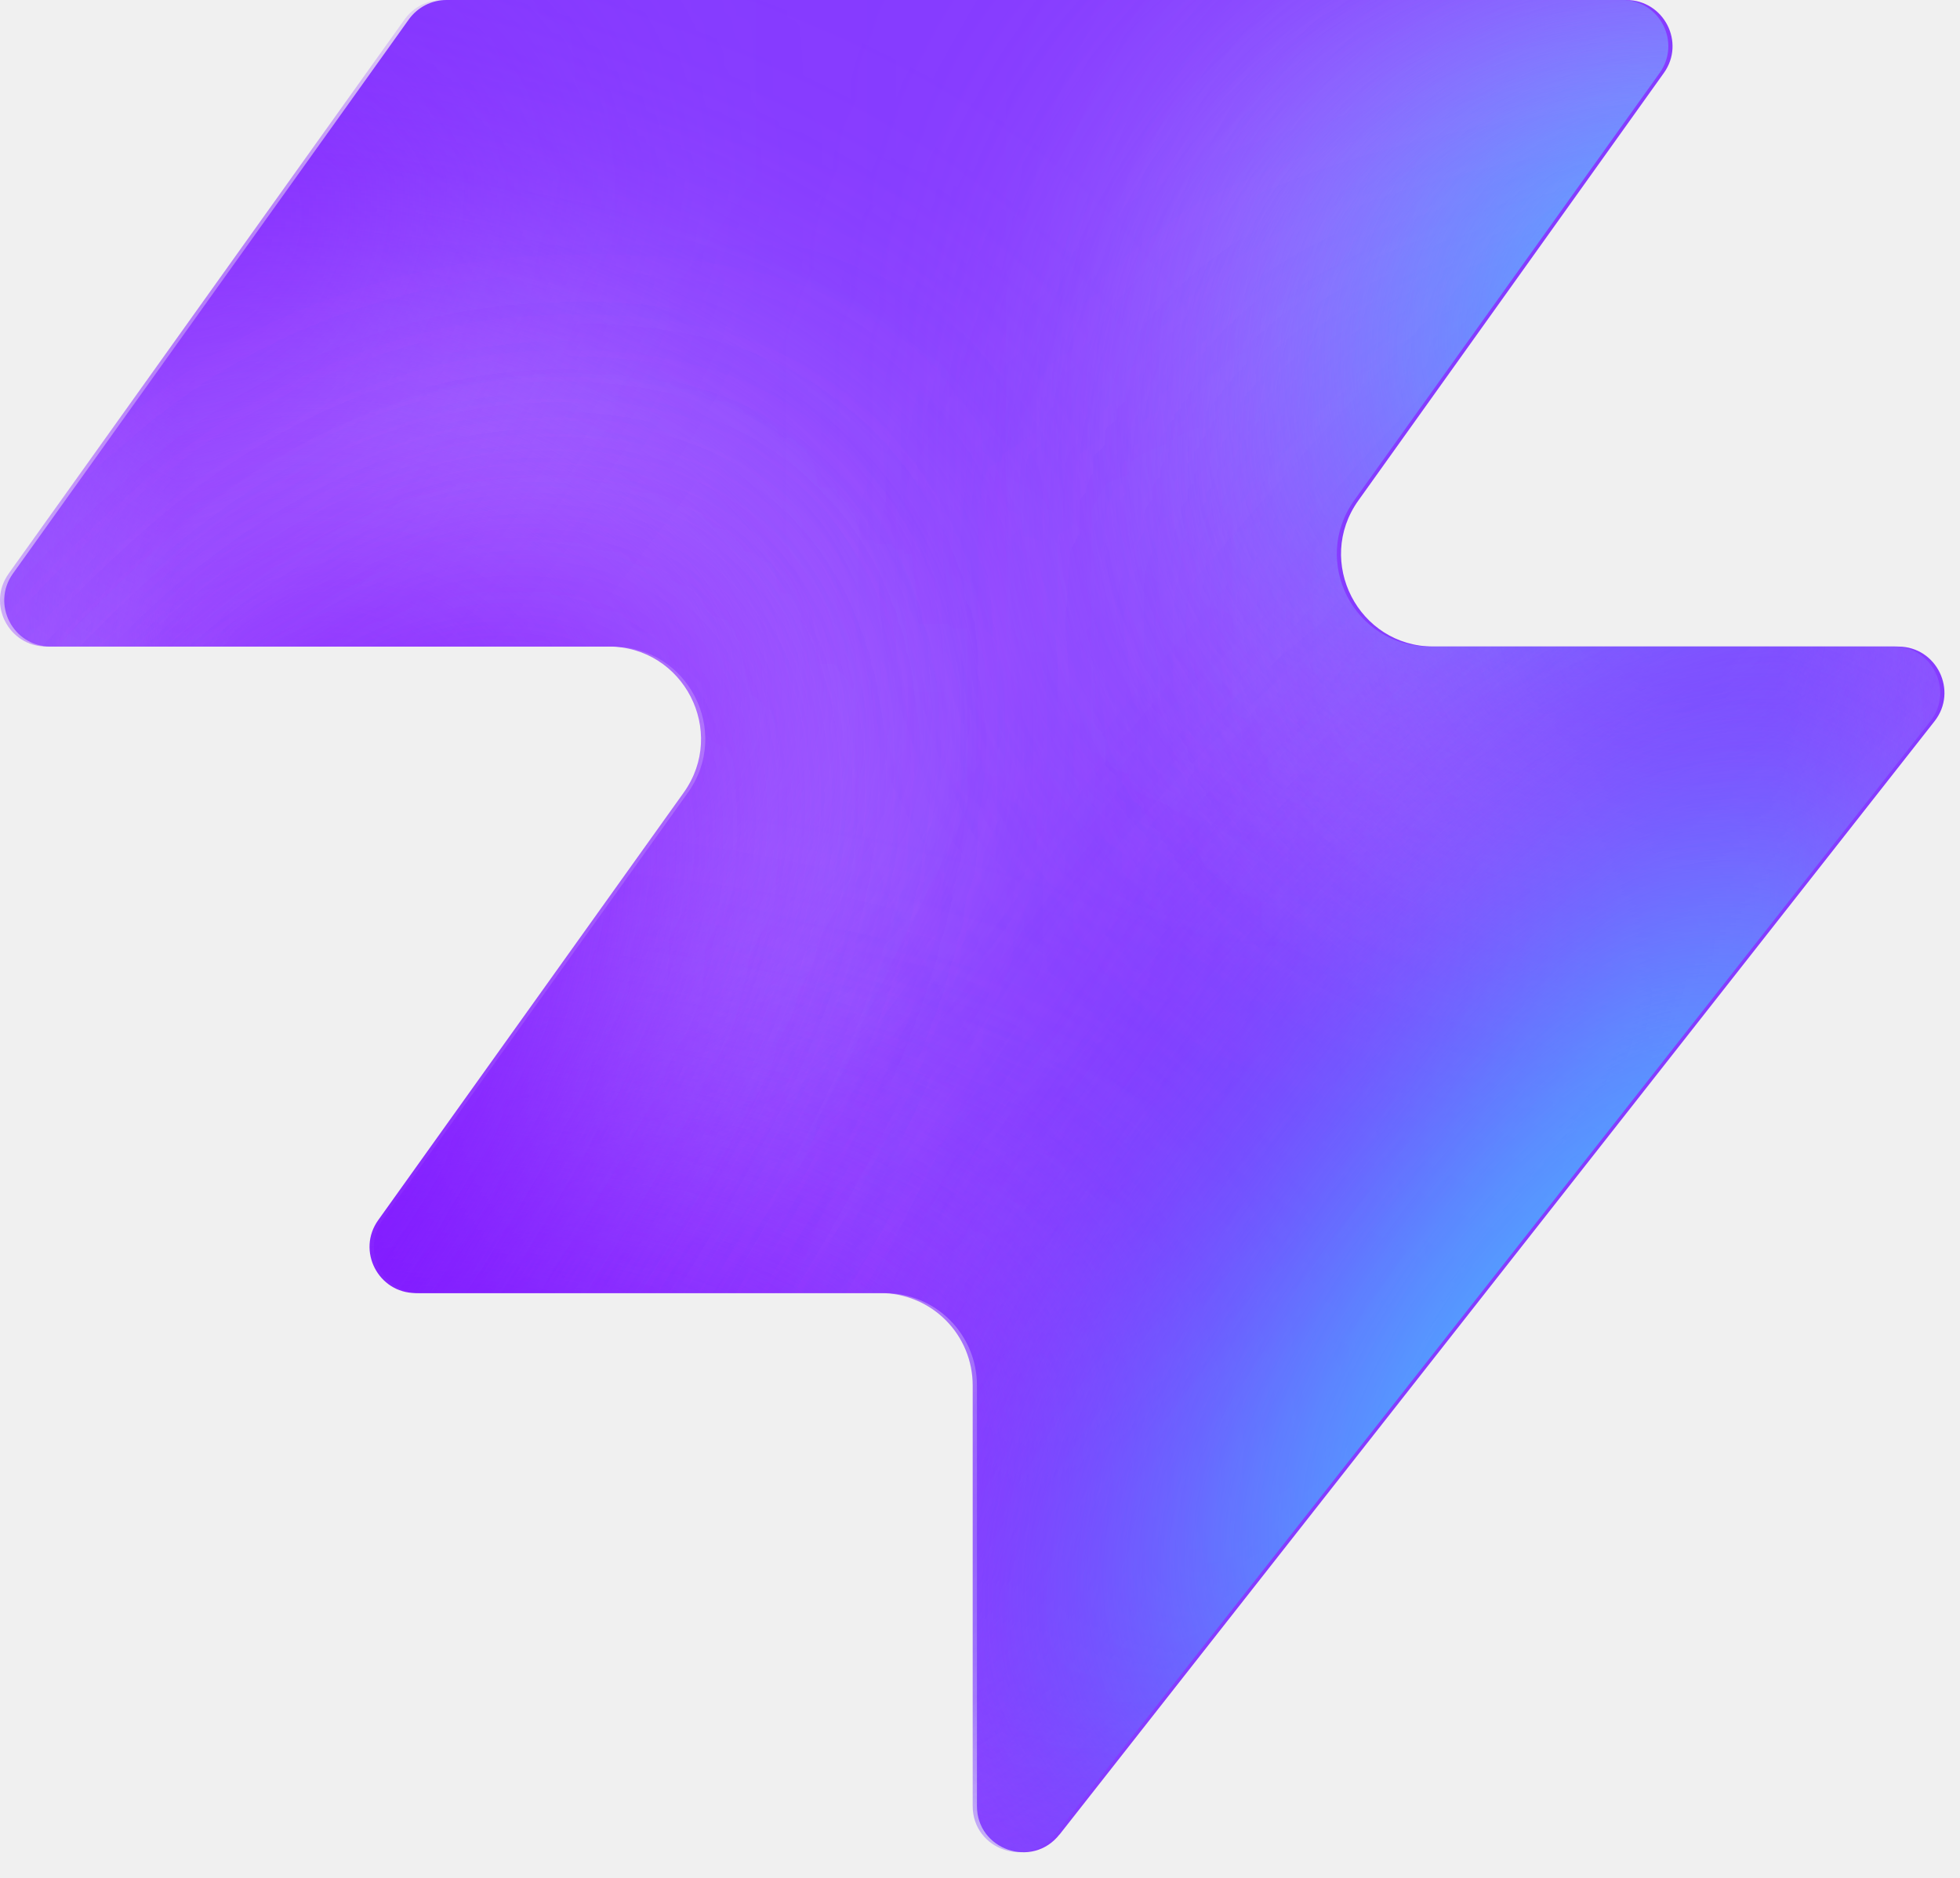
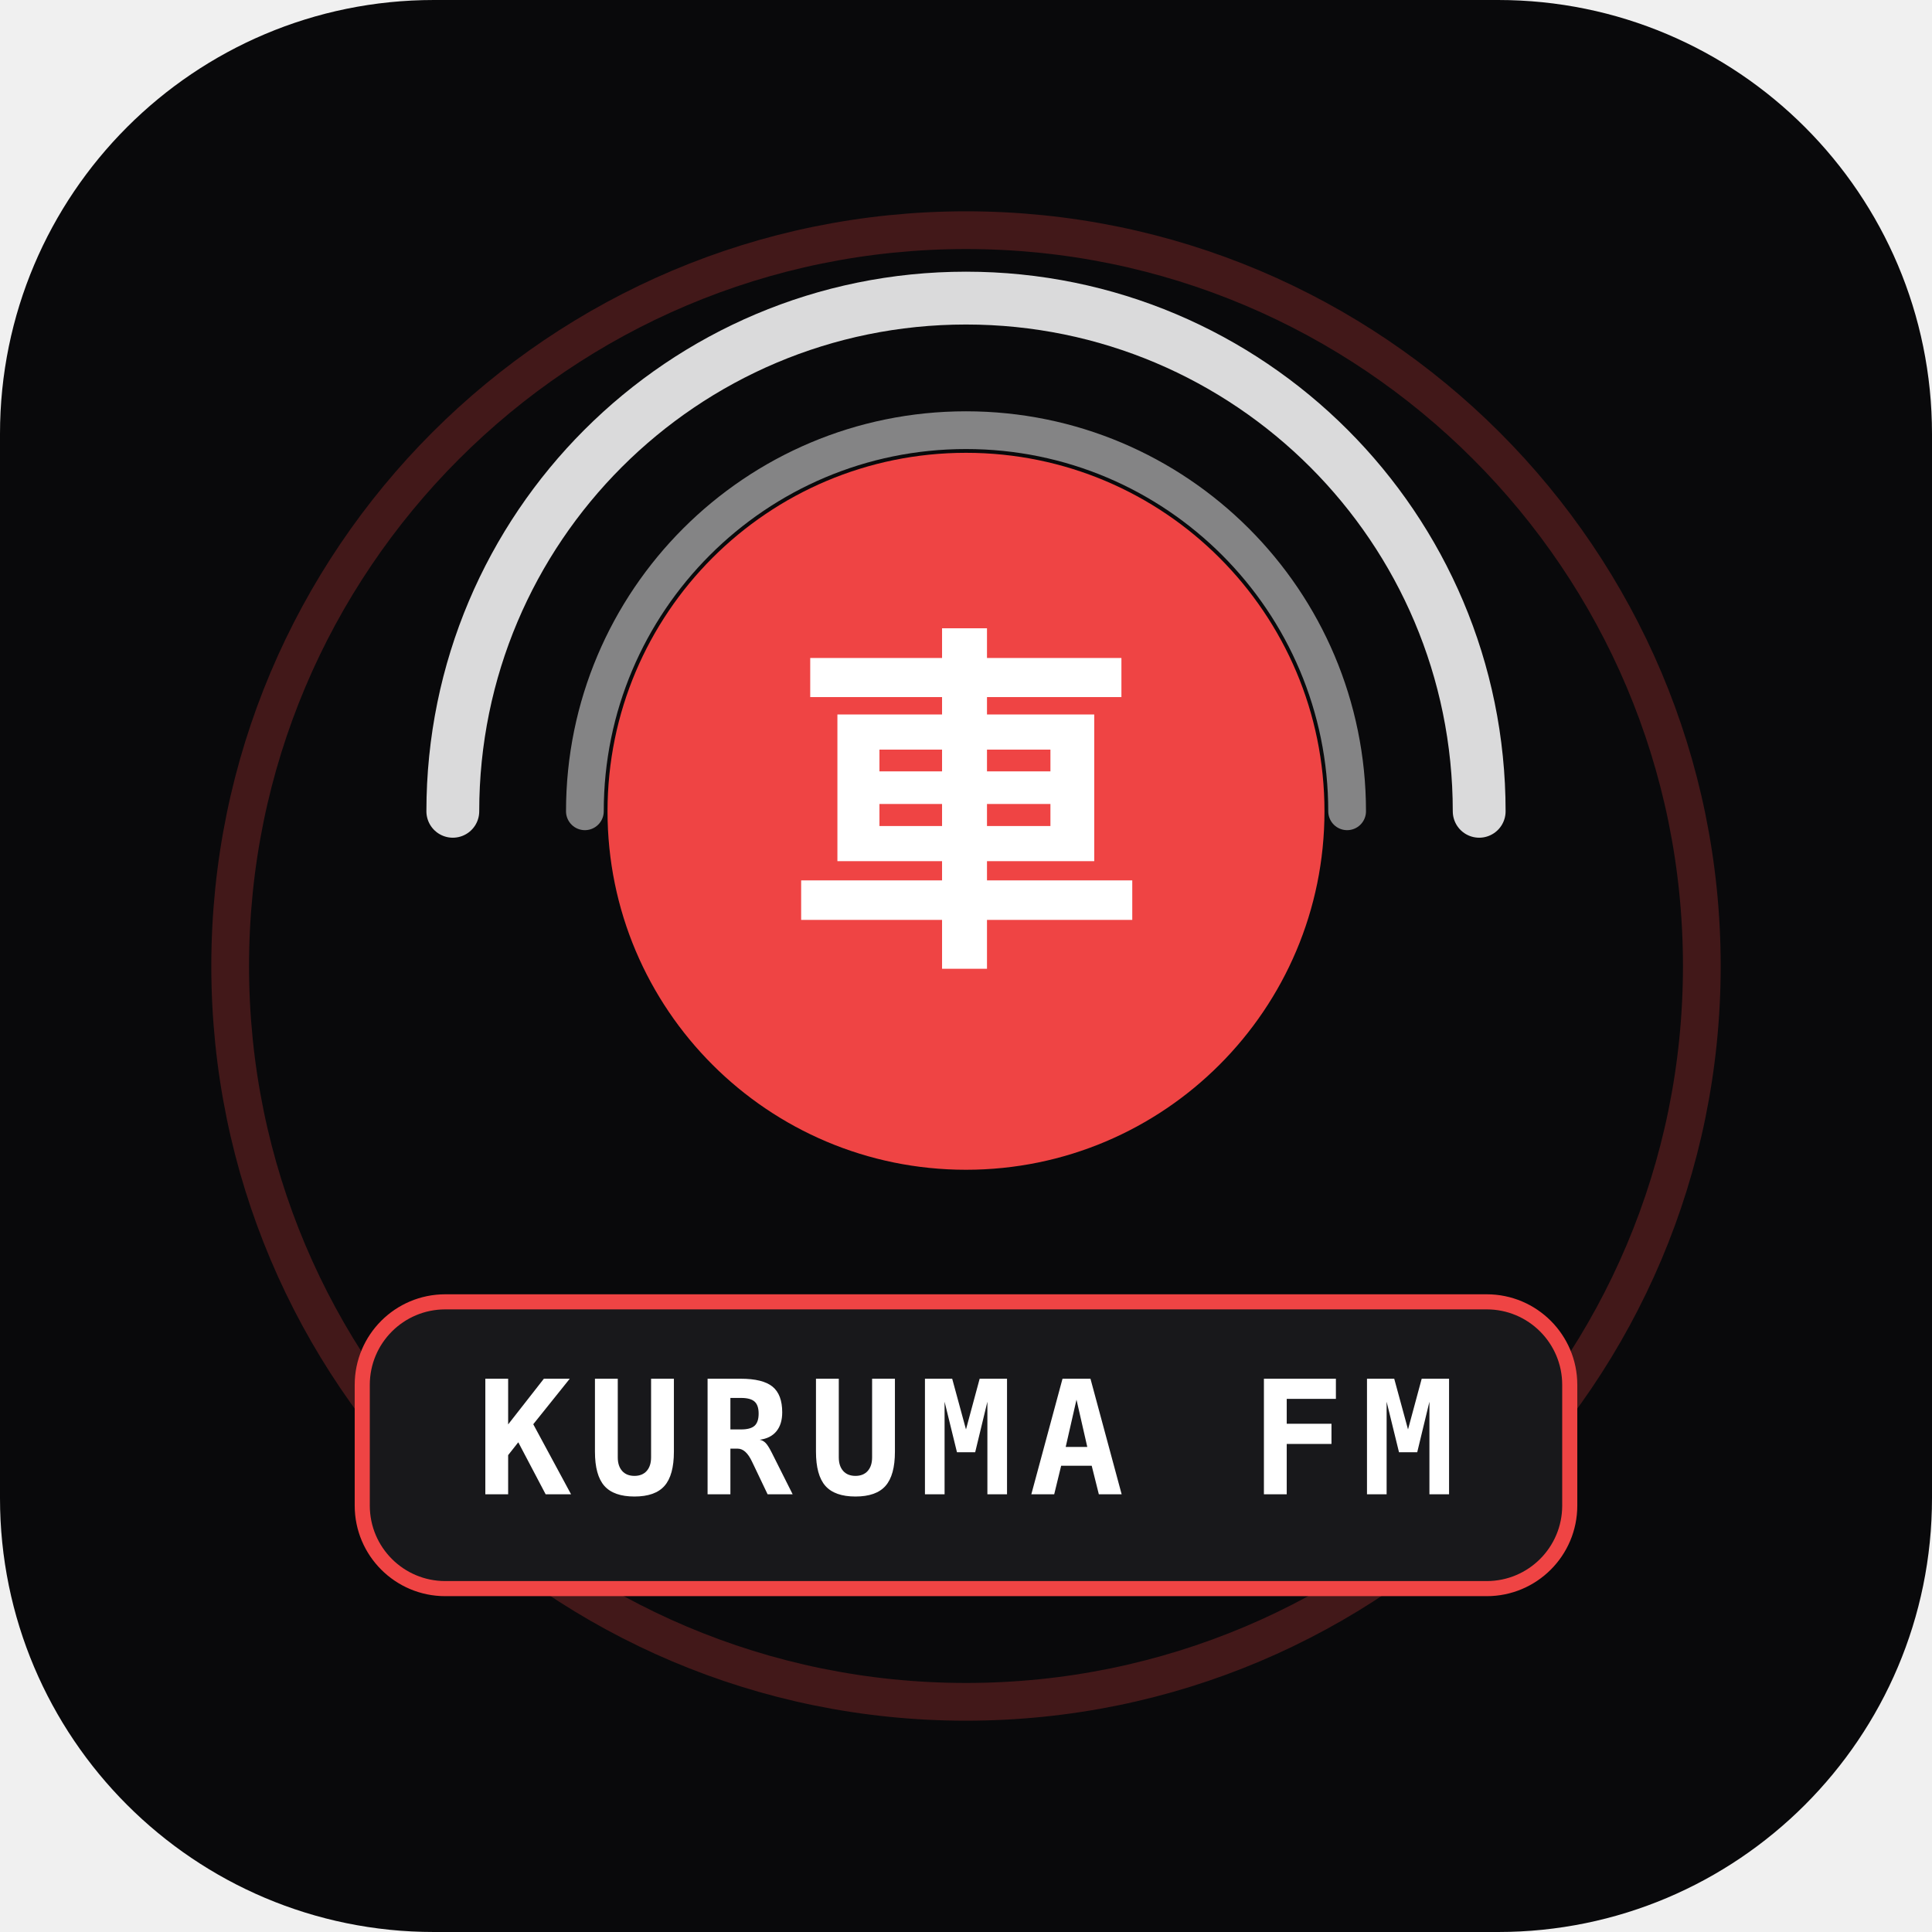
- <svg xmlns="http://www.w3.org/2000/svg" width="48" height="46" fill="none" viewBox="0 0 48 46">
-   <path fill="#863bff" d="M25.946 44.938c-.664.845-2.021.375-2.021-.698V33.937a2.26 2.26 0 0 0-2.262-2.262H10.287c-.92 0-1.456-1.04-.92-1.788l7.48-10.471c1.07-1.497 0-3.578-1.842-3.578H1.237c-.92 0-1.456-1.04-.92-1.788L10.013.474c.214-.297.556-.474.92-.474h28.894c.92 0 1.456 1.04.92 1.788l-7.48 10.471c-1.07 1.498 0 3.579 1.842 3.579h11.377c.943 0 1.473 1.088.89 1.83L25.947 44.94z" style="fill:#863bff;fill:color(display-p3 .525 .23 1);fill-opacity:1" />
-   <mask id="a" width="48" height="46" x="0" y="0" maskUnits="userSpaceOnUse" style="mask-type:alpha">
-     <path fill="#000" d="M25.842 44.938c-.664.844-2.021.375-2.021-.698V33.937a2.26 2.26 0 0 0-2.262-2.262H10.183c-.92 0-1.456-1.04-.92-1.788l7.48-10.471c1.07-1.498 0-3.579-1.842-3.579H1.133c-.92 0-1.456-1.04-.92-1.787L9.91.473c.214-.297.556-.474.92-.474h28.894c.92 0 1.456 1.04.92 1.788l-7.48 10.471c-1.07 1.498 0 3.578 1.842 3.578h11.377c.943 0 1.473 1.088.89 1.832L25.843 44.94z" style="fill:#000;fill-opacity:1" />
-   </mask>
-   <g mask="url(#a)">
-     <g filter="url(#b)">
-       <ellipse cx="5.508" cy="14.704" fill="#ede6ff" rx="5.508" ry="14.704" style="fill:#ede6ff;fill:color(display-p3 .927 .903 1);fill-opacity:1" transform="matrix(.00324 1 1 -.00324 -4.47 31.516)" />
-     </g>
-     <g filter="url(#c)">
-       <ellipse cx="10.399" cy="29.851" fill="#ede6ff" rx="10.399" ry="29.851" style="fill:#ede6ff;fill:color(display-p3 .927 .903 1);fill-opacity:1" transform="matrix(.00324 1 1 -.00324 -39.328 7.883)" />
-     </g>
-     <g filter="url(#d)">
-       <ellipse cx="5.508" cy="30.487" fill="#7e14ff" rx="5.508" ry="30.487" style="fill:#7e14ff;fill:color(display-p3 .492 .077 1);fill-opacity:1" transform="rotate(89.814 -25.913 -14.639)scale(1 -1)" />
-     </g>
-     <g filter="url(#e)">
-       <ellipse cx="5.508" cy="30.599" fill="#7e14ff" rx="5.508" ry="30.599" style="fill:#7e14ff;fill:color(display-p3 .492 .077 1);fill-opacity:1" transform="rotate(89.814 -32.644 -3.334)scale(1 -1)" />
-     </g>
-     <g filter="url(#f)">
-       <ellipse cx="5.508" cy="30.599" fill="#7e14ff" rx="5.508" ry="30.599" style="fill:#7e14ff;fill:color(display-p3 .492 .077 1);fill-opacity:1" transform="matrix(.00324 1 1 -.00324 -34.34 30.47)" />
-     </g>
-     <g filter="url(#g)">
-       <ellipse cx="14.072" cy="22.078" fill="#ede6ff" rx="14.072" ry="22.078" style="fill:#ede6ff;fill:color(display-p3 .927 .903 1);fill-opacity:1" transform="rotate(93.35 24.506 48.493)scale(-1 1)" />
-     </g>
-     <g filter="url(#h)">
-       <ellipse cx="3.47" cy="21.501" fill="#7e14ff" rx="3.47" ry="21.501" style="fill:#7e14ff;fill:color(display-p3 .492 .077 1);fill-opacity:1" transform="rotate(89.009 28.708 47.59)scale(-1 1)" />
-     </g>
-     <g filter="url(#i)">
-       <ellipse cx="3.47" cy="21.501" fill="#7e14ff" rx="3.47" ry="21.501" style="fill:#7e14ff;fill:color(display-p3 .492 .077 1);fill-opacity:1" transform="rotate(89.009 28.708 47.59)scale(-1 1)" />
-     </g>
-     <g filter="url(#j)">
-       <ellipse cx=".387" cy="8.972" fill="#7e14ff" rx="4.407" ry="29.108" style="fill:#7e14ff;fill:color(display-p3 .492 .077 1);fill-opacity:1" transform="rotate(39.51 .387 8.972)" />
-     </g>
-     <g filter="url(#k)">
-       <ellipse cx="47.523" cy="-6.092" fill="#7e14ff" rx="4.407" ry="29.108" style="fill:#7e14ff;fill:color(display-p3 .492 .077 1);fill-opacity:1" transform="rotate(37.892 47.523 -6.092)" />
-     </g>
-     <g filter="url(#l)">
-       <ellipse cx="41.412" cy="6.333" fill="#47bfff" rx="5.971" ry="9.665" style="fill:#47bfff;fill:color(display-p3 .28 .748 1);fill-opacity:1" transform="rotate(37.892 41.412 6.333)" />
-     </g>
-     <g filter="url(#m)">
-       <ellipse cx="-1.879" cy="38.332" fill="#7e14ff" rx="4.407" ry="29.108" style="fill:#7e14ff;fill:color(display-p3 .492 .077 1);fill-opacity:1" transform="rotate(37.892 -1.88 38.332)" />
-     </g>
-     <g filter="url(#n)">
-       <ellipse cx="-1.879" cy="38.332" fill="#7e14ff" rx="4.407" ry="29.108" style="fill:#7e14ff;fill:color(display-p3 .492 .077 1);fill-opacity:1" transform="rotate(37.892 -1.88 38.332)" />
-     </g>
-     <g filter="url(#o)">
-       <ellipse cx="35.651" cy="29.907" fill="#7e14ff" rx="4.407" ry="29.108" style="fill:#7e14ff;fill:color(display-p3 .492 .077 1);fill-opacity:1" transform="rotate(37.892 35.651 29.907)" />
-     </g>
-     <g filter="url(#p)">
-       <ellipse cx="38.418" cy="32.4" fill="#47bfff" rx="5.971" ry="15.297" style="fill:#47bfff;fill:color(display-p3 .28 .748 1);fill-opacity:1" transform="rotate(37.892 38.418 32.4)" />
-     </g>
-   </g>
-   <defs>
-     <filter id="b" width="60.045" height="41.654" x="-19.77" y="16.149" color-interpolation-filters="sRGB" filterUnits="userSpaceOnUse">
-       <feFlood flood-opacity="0" result="BackgroundImageFix" />
-       <feBlend in="SourceGraphic" in2="BackgroundImageFix" result="shape" />
-       <feGaussianBlur result="effect1_foregroundBlur_2002_17158" stdDeviation="7.659" />
-     </filter>
-     <filter id="c" width="90.34" height="51.437" x="-54.613" y="-7.533" color-interpolation-filters="sRGB" filterUnits="userSpaceOnUse">
-       <feFlood flood-opacity="0" result="BackgroundImageFix" />
-       <feBlend in="SourceGraphic" in2="BackgroundImageFix" result="shape" />
-       <feGaussianBlur result="effect1_foregroundBlur_2002_17158" stdDeviation="7.659" />
-     </filter>
-     <filter id="d" width="79.355" height="29.4" x="-49.64" y="2.03" color-interpolation-filters="sRGB" filterUnits="userSpaceOnUse">
-       <feFlood flood-opacity="0" result="BackgroundImageFix" />
-       <feBlend in="SourceGraphic" in2="BackgroundImageFix" result="shape" />
-       <feGaussianBlur result="effect1_foregroundBlur_2002_17158" stdDeviation="4.596" />
-     </filter>
-     <filter id="e" width="79.579" height="29.4" x="-45.045" y="20.029" color-interpolation-filters="sRGB" filterUnits="userSpaceOnUse">
-       <feFlood flood-opacity="0" result="BackgroundImageFix" />
-       <feBlend in="SourceGraphic" in2="BackgroundImageFix" result="shape" />
-       <feGaussianBlur result="effect1_foregroundBlur_2002_17158" stdDeviation="4.596" />
-     </filter>
-     <filter id="f" width="79.579" height="29.4" x="-43.513" y="21.178" color-interpolation-filters="sRGB" filterUnits="userSpaceOnUse">
-       <feFlood flood-opacity="0" result="BackgroundImageFix" />
-       <feBlend in="SourceGraphic" in2="BackgroundImageFix" result="shape" />
-       <feGaussianBlur result="effect1_foregroundBlur_2002_17158" stdDeviation="4.596" />
-     </filter>
-     <filter id="g" width="74.749" height="58.852" x="15.756" y="-17.901" color-interpolation-filters="sRGB" filterUnits="userSpaceOnUse">
-       <feFlood flood-opacity="0" result="BackgroundImageFix" />
-       <feBlend in="SourceGraphic" in2="BackgroundImageFix" result="shape" />
-       <feGaussianBlur result="effect1_foregroundBlur_2002_17158" stdDeviation="7.659" />
-     </filter>
-     <filter id="h" width="61.377" height="25.362" x="23.548" y="2.284" color-interpolation-filters="sRGB" filterUnits="userSpaceOnUse">
-       <feFlood flood-opacity="0" result="BackgroundImageFix" />
-       <feBlend in="SourceGraphic" in2="BackgroundImageFix" result="shape" />
-       <feGaussianBlur result="effect1_foregroundBlur_2002_17158" stdDeviation="4.596" />
-     </filter>
-     <filter id="i" width="61.377" height="25.362" x="23.548" y="2.284" color-interpolation-filters="sRGB" filterUnits="userSpaceOnUse">
-       <feFlood flood-opacity="0" result="BackgroundImageFix" />
-       <feBlend in="SourceGraphic" in2="BackgroundImageFix" result="shape" />
-       <feGaussianBlur result="effect1_foregroundBlur_2002_17158" stdDeviation="4.596" />
-     </filter>
-     <filter id="j" width="56.045" height="63.649" x="-27.636" y="-22.853" color-interpolation-filters="sRGB" filterUnits="userSpaceOnUse">
-       <feFlood flood-opacity="0" result="BackgroundImageFix" />
-       <feBlend in="SourceGraphic" in2="BackgroundImageFix" result="shape" />
-       <feGaussianBlur result="effect1_foregroundBlur_2002_17158" stdDeviation="4.596" />
-     </filter>
-     <filter id="k" width="54.814" height="64.646" x="20.116" y="-38.415" color-interpolation-filters="sRGB" filterUnits="userSpaceOnUse">
-       <feFlood flood-opacity="0" result="BackgroundImageFix" />
-       <feBlend in="SourceGraphic" in2="BackgroundImageFix" result="shape" />
-       <feGaussianBlur result="effect1_foregroundBlur_2002_17158" stdDeviation="4.596" />
-     </filter>
-     <filter id="l" width="33.541" height="35.313" x="24.641" y="-11.323" color-interpolation-filters="sRGB" filterUnits="userSpaceOnUse">
-       <feFlood flood-opacity="0" result="BackgroundImageFix" />
-       <feBlend in="SourceGraphic" in2="BackgroundImageFix" result="shape" />
-       <feGaussianBlur result="effect1_foregroundBlur_2002_17158" stdDeviation="4.596" />
-     </filter>
-     <filter id="m" width="54.814" height="64.646" x="-29.286" y="6.009" color-interpolation-filters="sRGB" filterUnits="userSpaceOnUse">
-       <feFlood flood-opacity="0" result="BackgroundImageFix" />
-       <feBlend in="SourceGraphic" in2="BackgroundImageFix" result="shape" />
-       <feGaussianBlur result="effect1_foregroundBlur_2002_17158" stdDeviation="4.596" />
-     </filter>
-     <filter id="n" width="54.814" height="64.646" x="-29.286" y="6.009" color-interpolation-filters="sRGB" filterUnits="userSpaceOnUse">
-       <feFlood flood-opacity="0" result="BackgroundImageFix" />
-       <feBlend in="SourceGraphic" in2="BackgroundImageFix" result="shape" />
-       <feGaussianBlur result="effect1_foregroundBlur_2002_17158" stdDeviation="4.596" />
-     </filter>
-     <filter id="o" width="54.814" height="64.646" x="8.244" y="-2.416" color-interpolation-filters="sRGB" filterUnits="userSpaceOnUse">
-       <feFlood flood-opacity="0" result="BackgroundImageFix" />
-       <feBlend in="SourceGraphic" in2="BackgroundImageFix" result="shape" />
-       <feGaussianBlur result="effect1_foregroundBlur_2002_17158" stdDeviation="4.596" />
-     </filter>
-     <filter id="p" width="39.409" height="43.623" x="18.713" y="10.588" color-interpolation-filters="sRGB" filterUnits="userSpaceOnUse">
-       <feFlood flood-opacity="0" result="BackgroundImageFix" />
-       <feBlend in="SourceGraphic" in2="BackgroundImageFix" result="shape" />
-       <feGaussianBlur result="effect1_foregroundBlur_2002_17158" stdDeviation="4.596" />
-     </filter>
-   </defs>
+ <svg xmlns="http://www.w3.org/2000/svg" viewBox="0 0 512 512" width="512" height="512">
+   <rect width="512" height="512" rx="115" fill="#09090b" />
+   <circle cx="256" cy="256" r="195" fill="none" stroke="#ef4444" stroke-width="10" stroke-opacity="0.25" />
+   <circle cx="256" cy="215" r="95" fill="#ef4444" />
+   <path d="M120 215 A136 136 0 0 1 392 215" fill="none" stroke="#ffffff" stroke-width="14" stroke-linecap="round" stroke-opacity="0.85" />
+   <path d="M155 215 A101 101 0 0 1 357 215" fill="none" stroke="#ffffff" stroke-width="10" stroke-linecap="round" stroke-opacity="0.5" />
+   <text x="256" y="248" text-anchor="middle" fill="#ffffff" font-family="sans-serif" font-size="96" font-weight="900">車</text>
+   <rect x="96" y="345" width="320" height="76" rx="22" fill="#18181b" stroke="#ef4444" stroke-width="4" />
+   <text x="256" y="396" text-anchor="middle" fill="#ffffff" font-family="monospace" font-size="42" font-weight="900" letter-spacing="4">KURUMA FM</text>
</svg>
